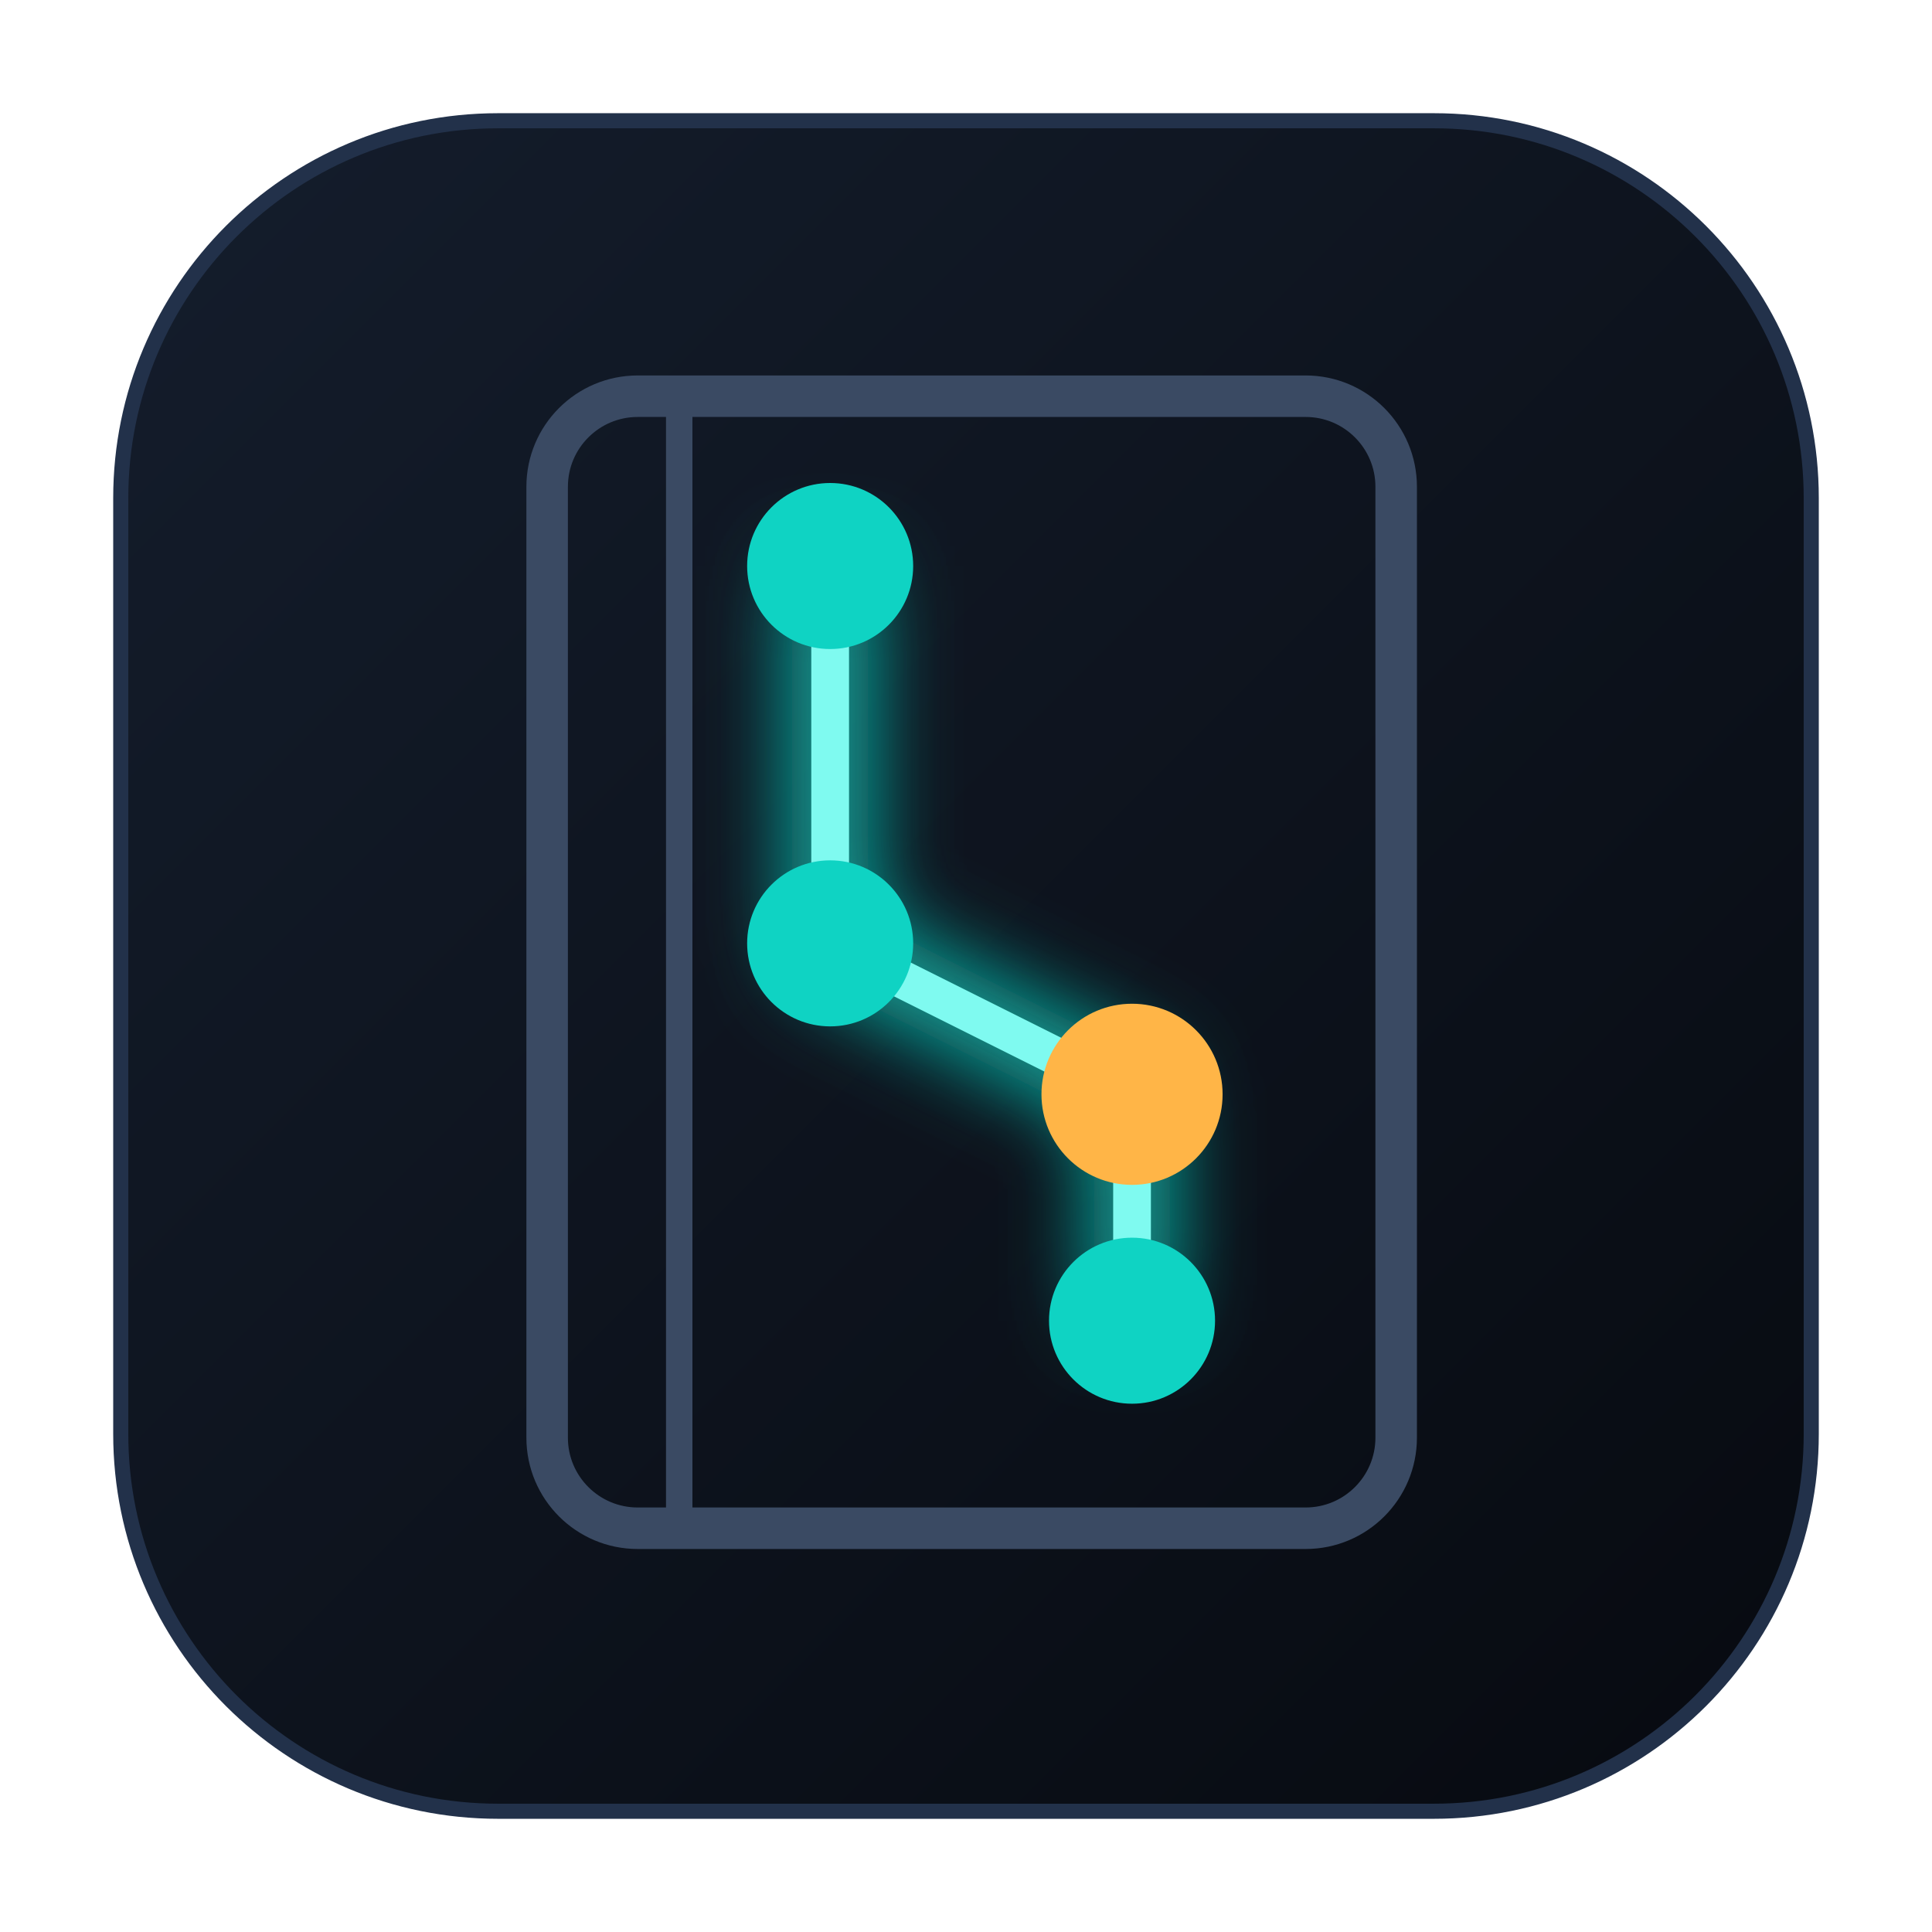
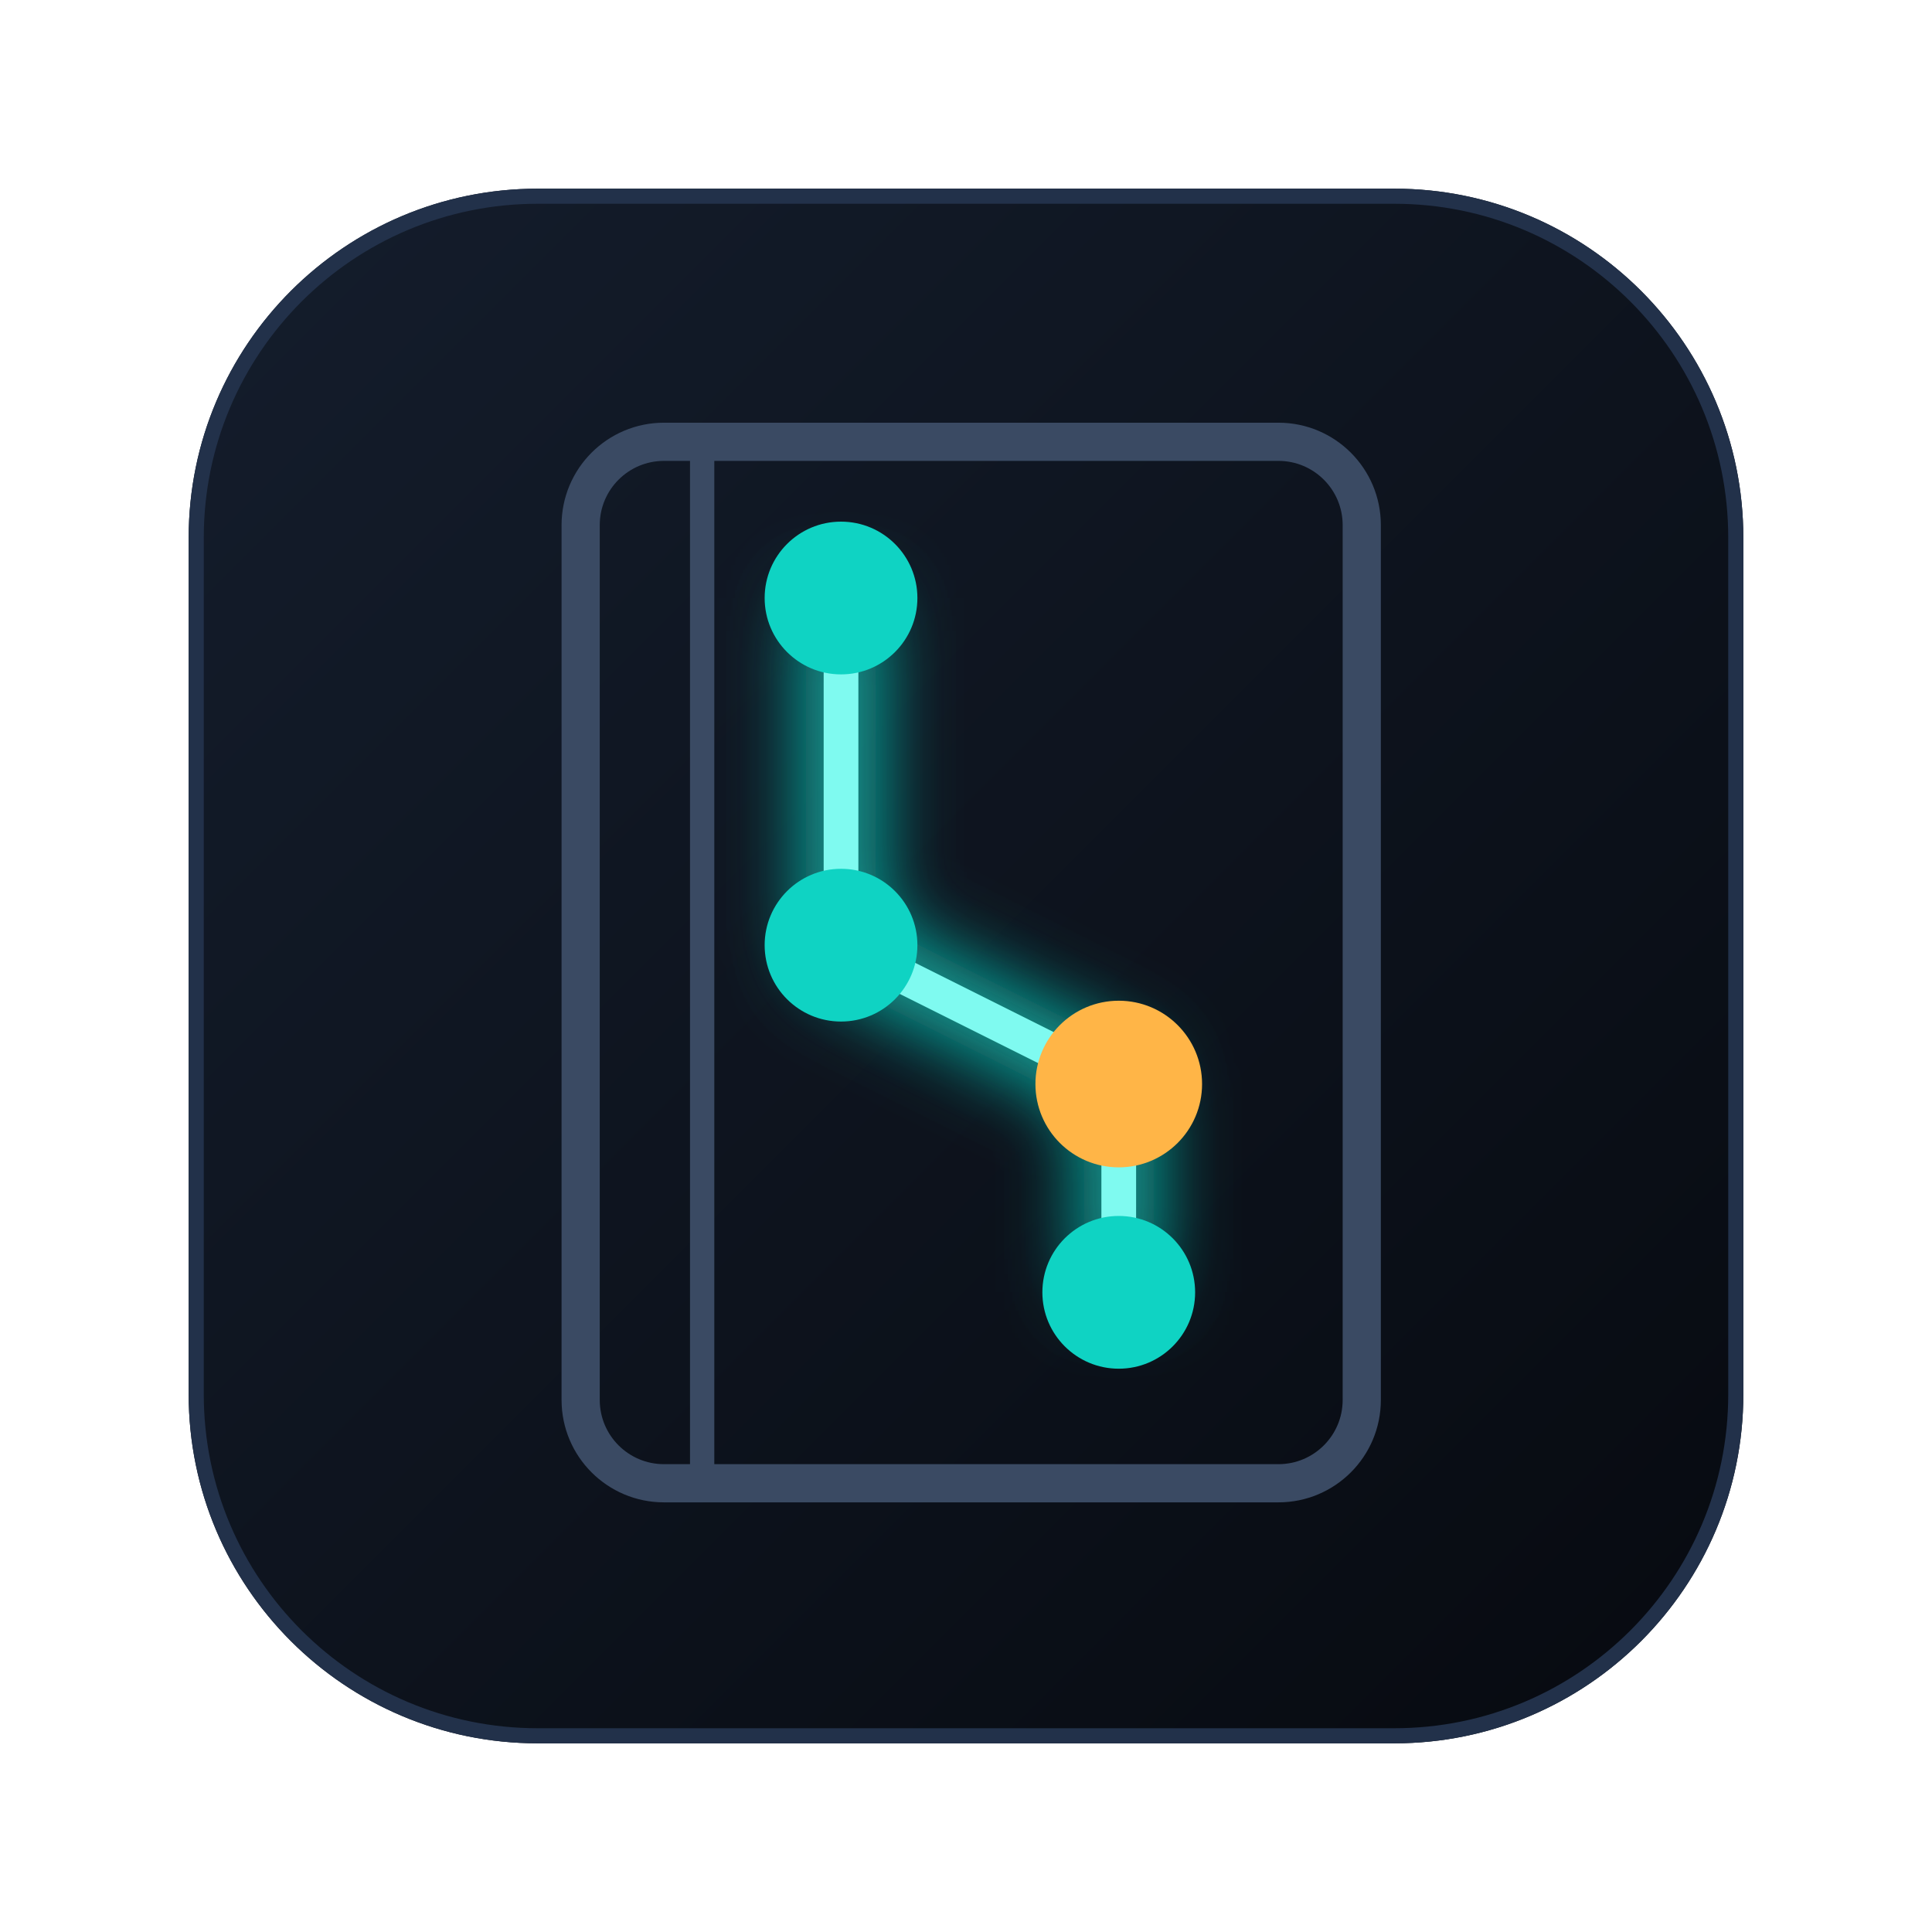
<svg xmlns="http://www.w3.org/2000/svg" viewBox="0 0 1024 1024">
  <defs>
    <linearGradient id="bg" x1="0" y1="0" x2="1" y2="1">
      <stop offset="0" stop-color="#141d2c" />
      <stop offset="1" stop-color="#070a10" />
    </linearGradient>
    <filter id="glow" x="-50%" y="-50%" width="200%" height="200%">
      <feGaussianBlur stdDeviation="22" />
    </filter>
  </defs>
-   <rect x="64" y="64" width="896" height="896" rx="200" fill="url(#bg)" />
-   <rect x="64" y="64" width="896" height="896" rx="200" fill="none" stroke="#22314a" stroke-width="8" />
-   <rect x="290" y="210" width="450" height="600" rx="48" fill="none" stroke="#3a4a63" stroke-width="22" />
-   <line x1="360" y1="210" x2="360" y2="810" stroke="#3a4a63" stroke-width="14" />
-   <g filter="url(#glow)" opacity="0.9">
-     <path d="M440 300 V500 L600 580 V700" stroke="#0fd3c3" stroke-width="40" fill="none" stroke-linejoin="round" />
+   <rect x="100" y="100" width="824" height="824" rx="185" fill="url(#bg)" />
+   <rect x="104" y="104" width="816" height="816" rx="181" fill="none" stroke="#22314a" stroke-width="8" />
+   <g transform="translate(512 512) scale(0.92) translate(-512 -512)">
+     <rect x="290" y="210" width="450" height="600" rx="48" fill="none" stroke="#3a4a63" stroke-width="22" />
+     <line x1="360" y1="210" x2="360" y2="810" stroke="#3a4a63" stroke-width="14" />
+     <g filter="url(#glow)" opacity="0.9">
+       <path d="M440 300 V500 L600 580 V700" stroke="#0fd3c3" stroke-width="40" fill="none" stroke-linejoin="round" />
+     </g>
+     <path d="M440 300 V500 L600 580 V700" stroke="#7ffaf0" stroke-width="20" fill="none" stroke-linejoin="round" />
+     <circle cx="440" cy="300" r="44" fill="#0fd3c3" />
+     <circle cx="440" cy="500" r="44" fill="#0fd3c3" />
+     <circle cx="600" cy="580" r="48" fill="#ffb547" />
+     <circle cx="600" cy="700" r="44" fill="#0fd3c3" />
  </g>
-   <path d="M440 300 V500 L600 580 V700" stroke="#7ffaf0" stroke-width="20" fill="none" stroke-linejoin="round" />
-   <circle cx="440" cy="300" r="44" fill="#0fd3c3" />
-   <circle cx="440" cy="500" r="44" fill="#0fd3c3" />
-   <circle cx="600" cy="580" r="48" fill="#ffb547" />
-   <circle cx="600" cy="700" r="44" fill="#0fd3c3" />
</svg>
